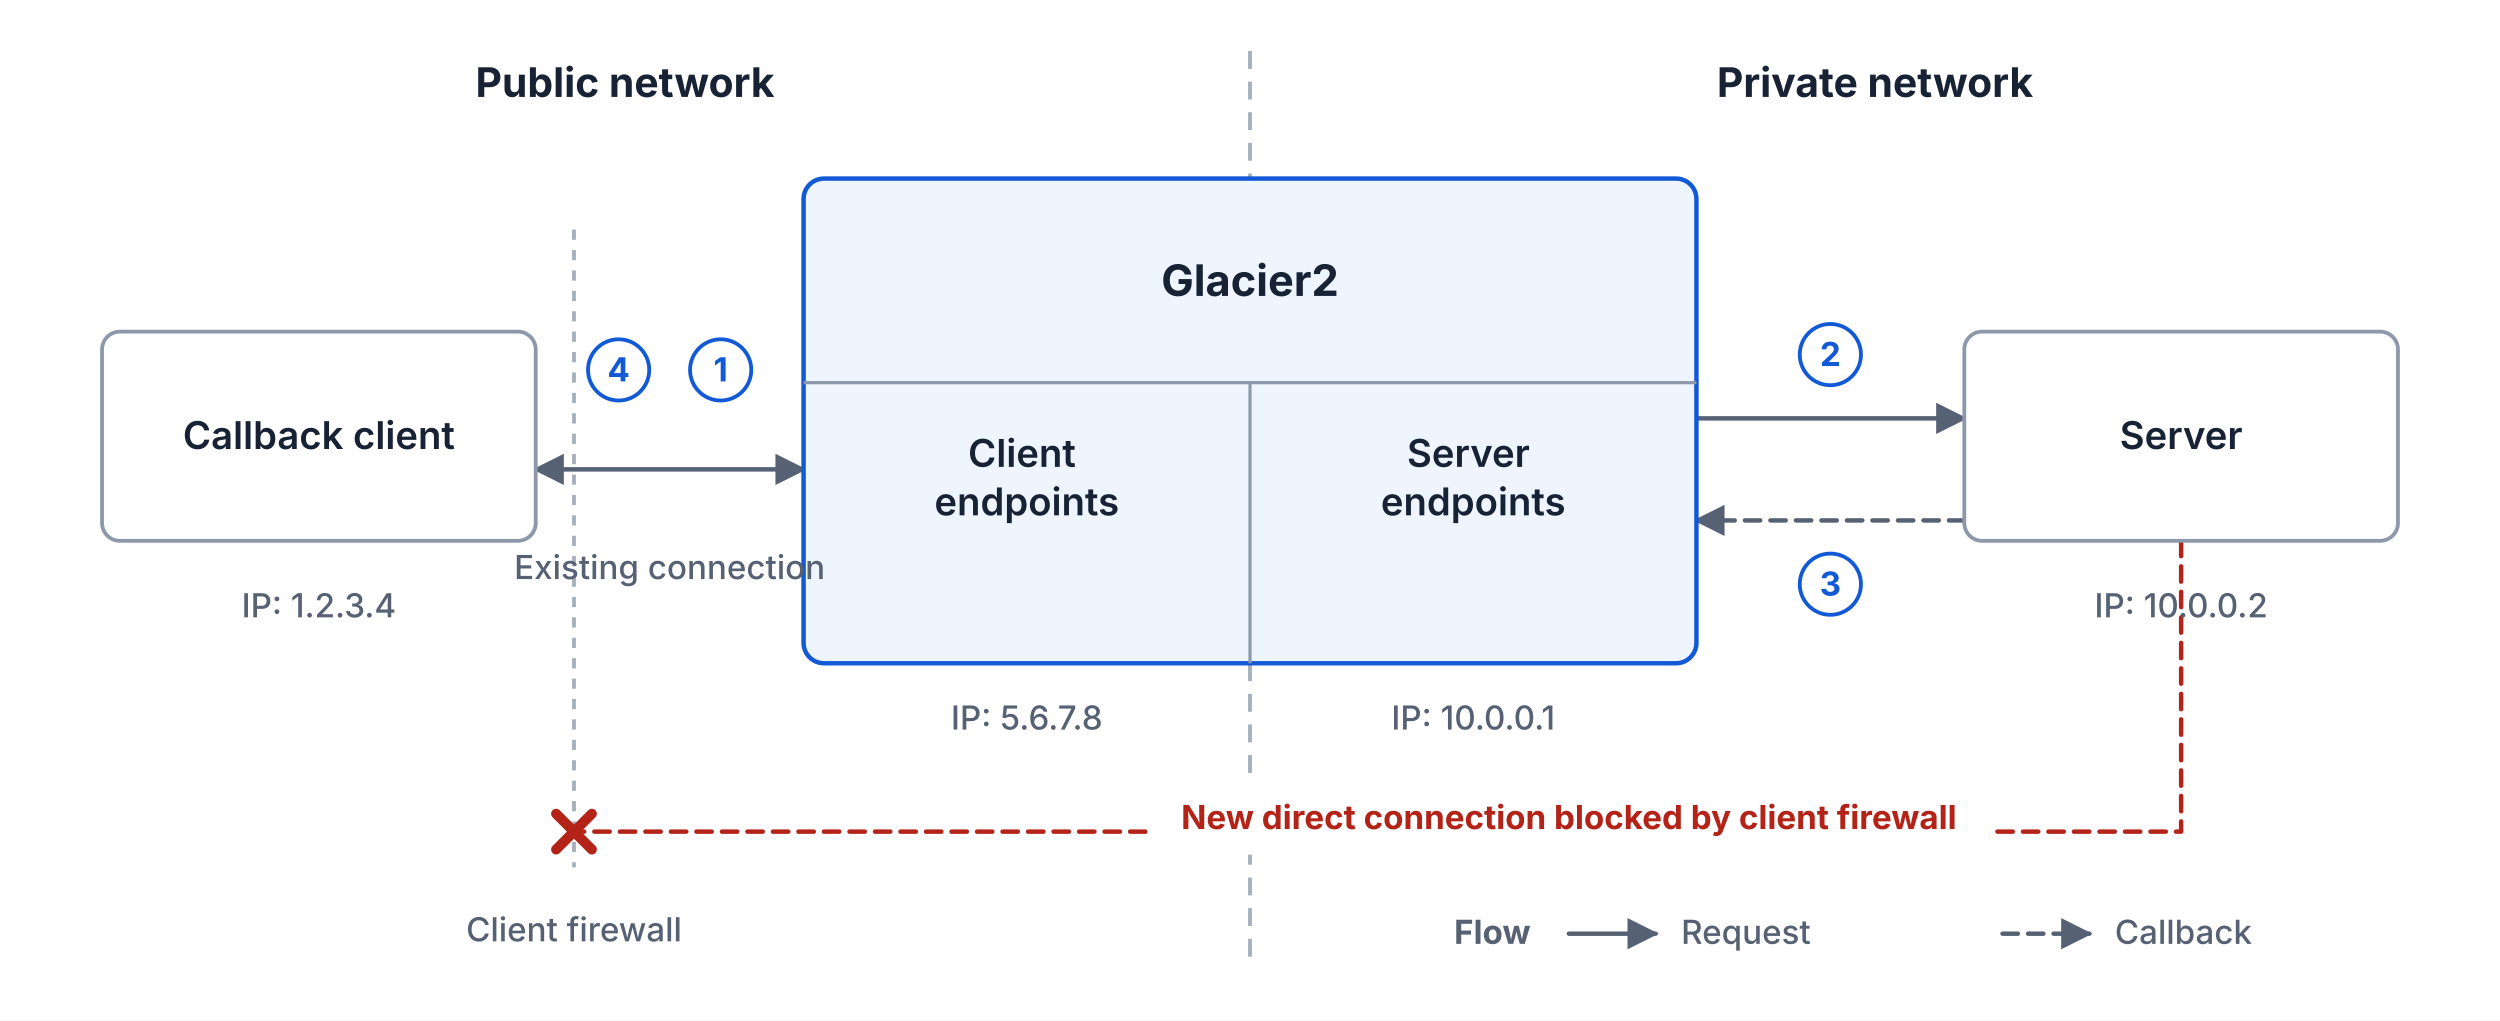
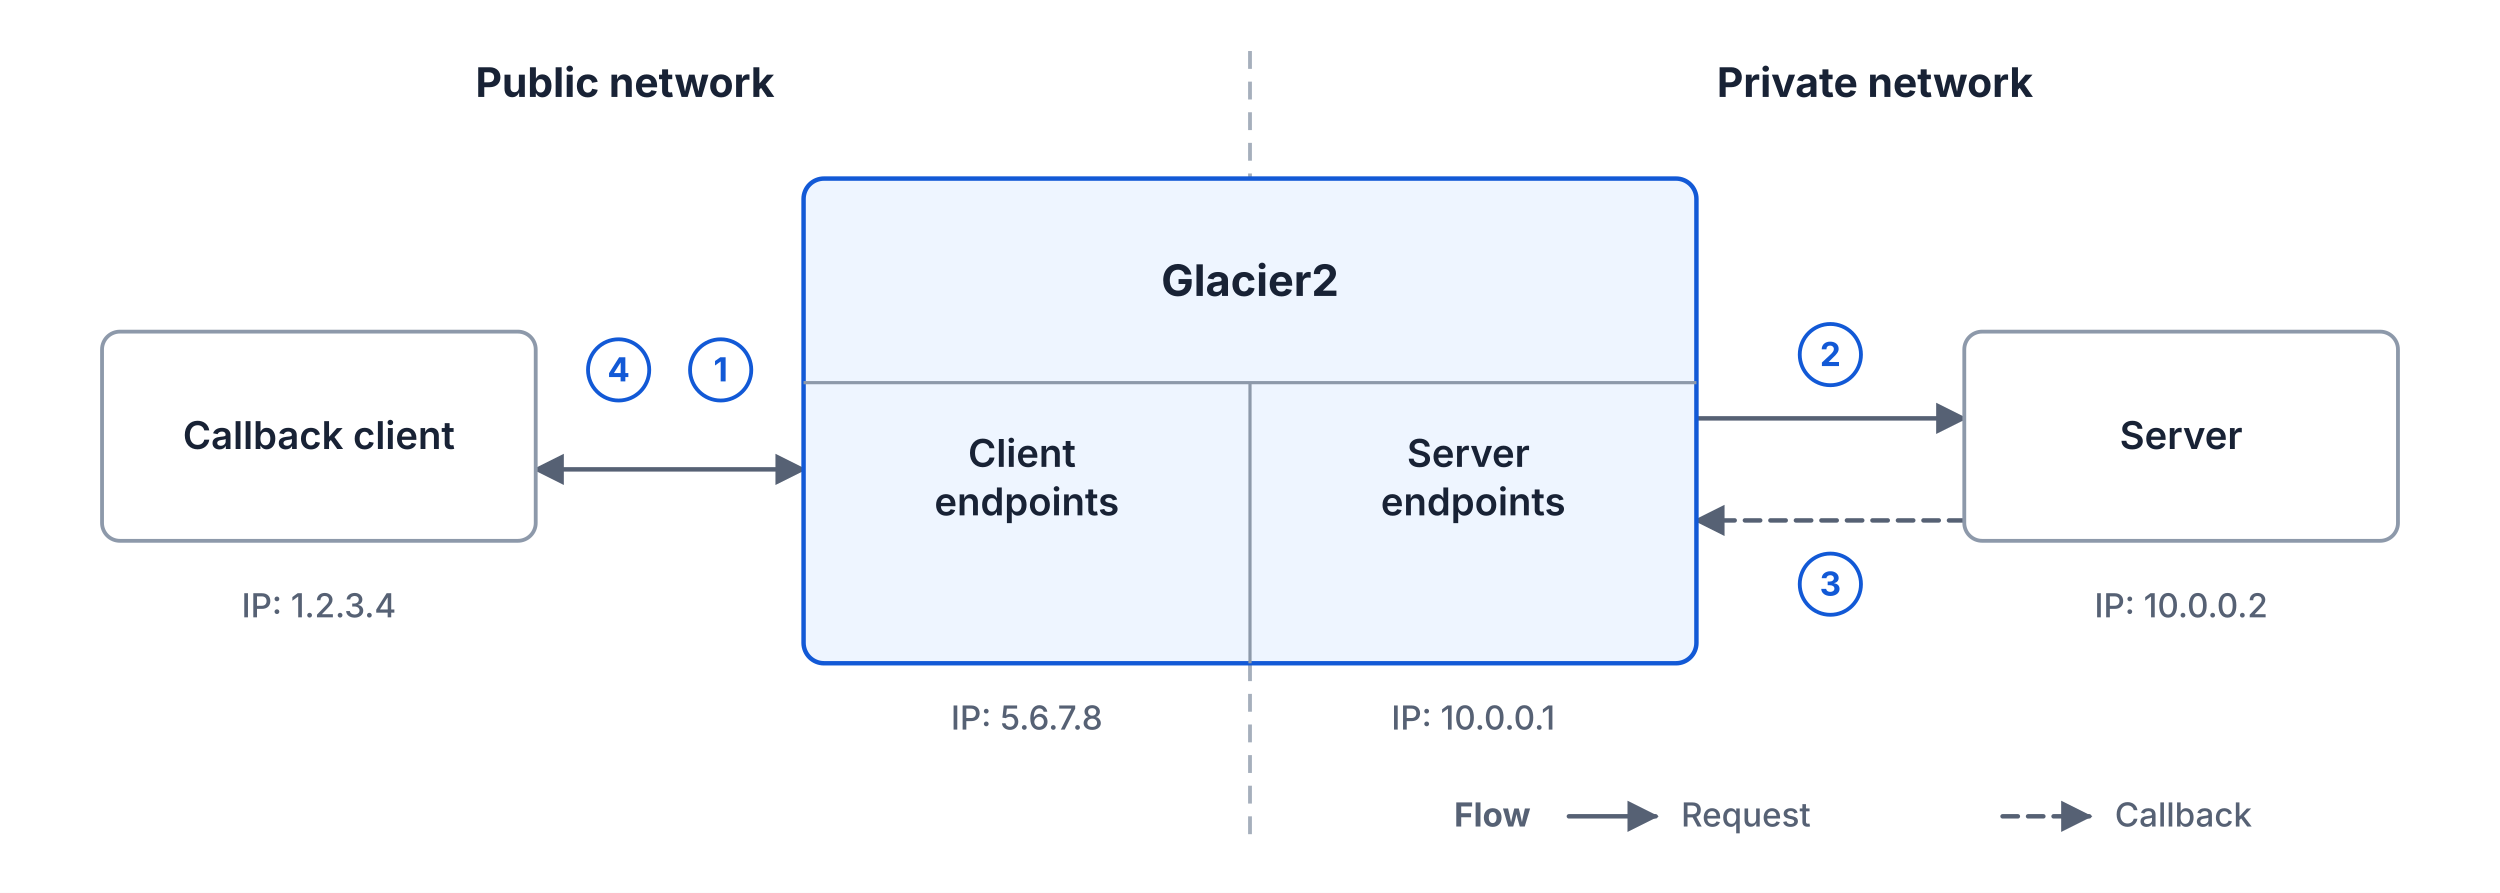
- <svg xmlns="http://www.w3.org/2000/svg" viewBox="0 0 980 400" role="img" aria-labelledby="title description">
+ <svg xmlns="http://www.w3.org/2000/svg" viewBox="0 0 980 350" role="img" aria-labelledby="title description">
  <defs>
    <marker id="arrow" viewBox="0 0 8 8" refX="7.2" refY="4" markerWidth="7" markerHeight="7" orient="auto-start-reverse">
      <path d="M 0 0 L 8 4 L 0 8 Z" fill="#566174" />
-     </marker>
-     <marker id="blocked" viewBox="0 0 12 12" refX="6" refY="6" markerWidth="12" markerHeight="12" orient="auto">
-       <path d="M 2 2 L 10 10 M 10 2 L 2 10" fill="none" stroke="#b42318" stroke-linecap="round" stroke-width="2.25" />
    </marker>
    <g id="step-badge-shape">
      <circle class="step-badge" cx="0" cy="0" r="12" vector-effect="non-scaling-stroke" />
    </g>
  </defs>
  <style>
    text {
      fill: #182235;
      font-family: Inter, ui-sans-serif, system-ui, -apple-system, BlinkMacSystemFont, "Segoe UI", sans-serif;
    }

    .network-boundary {
      fill: none;
      stroke: #a6afbc;
      stroke-dasharray: 7 5;
-       stroke-width: 1.5;
-     }
- 
-     .firewall-boundary {
-       fill: none;
-       stroke: #a6afbc;
-       stroke-dasharray: 4 4;
      stroke-width: 1.5;
    }

    .component {
      fill: #ffffff;
      stroke: #8d99aa;
      stroke-width: 1.5;
    }

    .service {
      fill: #eef5ff;
      stroke: #1259d6;
      stroke-width: 1.75;
    }

    .divider {
      fill: none;
      stroke: #8d99aa;
      stroke-width: 1.25;
    }

    .connector {
      fill: none;
      stroke: #566174;
      stroke-linecap: round;
      stroke-linejoin: round;
      stroke-width: 1.75;
    }

    .one-way,
    .callback {
      marker-end: url(#arrow);
    }

    .two-way {
      marker-end: url(#arrow);
      marker-start: url(#arrow);
    }

    .callback {
      stroke-dasharray: 6 4;
    }

-     .blocked {
-       marker-end: url(#blocked);
-       stroke: #b42318;
-       stroke-dasharray: 6 4;
-       stroke-linecap: round;
-       stroke-linejoin: round;
-       stroke-width: 1.75;
-     }
- 
    .network-title {
      font-size: 16px;
      font-weight: 650;
      text-anchor: middle;
    }

    .component-label,
    .service-title {
      font-size: 15px;
      font-weight: 600;
      text-anchor: middle;
    }

    .service-title {
      font-size: 17px;
      font-weight: 650;
    }

-     .annotation,
-     .boundary-label {
+     .annotation {
      fill: #566174;
      font-size: 13px;
      font-weight: 500;
      text-anchor: middle;
    }

    .step-badge {
      fill: #ffffff;
      stroke: #1259d6;
      stroke-width: 1.5;
    }

    .step-number {
      fill: #1259d6;
      font-size: 13px;
      font-weight: 700;
      text-anchor: middle;
    }

-     .blocked-label {
-       fill: #b42318;
-       font-size: 13px;
-       font-weight: 650;
-       text-anchor: middle;
-     }
- 
    .legend-title,
    .legend-label {
      fill: #566174;
      font-size: 13px;
      font-weight: 500;
    }

    .legend-title {
      font-weight: 650;
    }
  </style>
-   <rect width="980" height="400" fill="#ffffff" />
+   <rect width="980" height="350" fill="#ffffff" />
  <g id="boundaries" aria-hidden="true">
-     <path class="network-boundary" d="M 490 20 V 380" vector-effect="non-scaling-stroke" />
-     <path class="firewall-boundary" d="M 225 90 V 340" vector-effect="non-scaling-stroke" />
+     <path class="network-boundary" d="M 490 20 V 330" vector-effect="non-scaling-stroke" />
  </g>
  <g id="connectors" aria-hidden="true">
    <path class="connector two-way" d="M 210 184 H 315" vector-effect="non-scaling-stroke" />
    <path class="connector one-way" d="M 665 164 H 770" vector-effect="non-scaling-stroke" />
    <path class="connector callback" d="M 770 204 H 665" vector-effect="non-scaling-stroke" />
-     <path class="connector blocked" d="M 855 212 V 326 H 225" vector-effect="non-scaling-stroke" />
-     <path class="connector one-way" d="M 615 366 H 649" vector-effect="non-scaling-stroke" />
-     <path class="connector callback" d="M 785 366 H 819" vector-effect="non-scaling-stroke" />
+     <path class="connector one-way" d="M 615 320 H 649" vector-effect="non-scaling-stroke" />
+     <path class="connector callback" d="M 785 320 H 819" vector-effect="non-scaling-stroke" />
  </g>
  <g id="components" aria-hidden="true">
    <rect class="component" x="40" y="130" width="170" height="82" rx="7" vector-effect="non-scaling-stroke" />
    <rect class="service" x="315" y="70" width="350" height="190" rx="8" vector-effect="non-scaling-stroke" />
    <path class="divider" d="M 315 150 H 665 M 490 150 V 260" vector-effect="non-scaling-stroke" />
    <rect class="component" x="770" y="130" width="170" height="82" rx="7" vector-effect="non-scaling-stroke" />
  </g>
  <g id="labels">
    <text class="network-title" x="245" y="38">Public network</text>
    <text class="network-title" x="735" y="38">Private network</text>
    <text class="component-label" x="125" y="176">Callback client</text>
    <text class="annotation" x="125" y="242">IP: 1.2.3.4</text>
    <text class="service-title" x="490" y="116">Glacier2</text>
    <text class="component-label" x="402.5" y="183">
      <tspan x="402.5">Client</tspan>
      <tspan x="402.5" dy="19">endpoints</tspan>
    </text>
    <text class="component-label" x="577.5" y="183">
      <tspan x="577.5">Server</tspan>
      <tspan x="577.5" dy="19">endpoints</tspan>
    </text>
    <text class="annotation" x="402.5" y="286">IP: 5.6.7.8</text>
    <text class="annotation" x="577.5" y="286">IP: 10.0.0.1</text>
    <text class="component-label" x="855" y="176">Server</text>
    <text class="annotation" x="855" y="242">IP: 10.0.0.2</text>
    <use href="#step-badge-shape" transform="translate(282.5 145)" />
    <text class="step-number" x="282.5" y="149.5">1</text>
    <use href="#step-badge-shape" transform="translate(717.5 139)" />
    <text class="step-number" x="717.5" y="143.5">2</text>
    <use href="#step-badge-shape" transform="translate(717.5 229)" />
    <text class="step-number" x="717.5" y="233.5">3</text>
    <use href="#step-badge-shape" transform="translate(242.5 145)" />
    <text class="step-number" x="242.5" y="149.5">4</text>
-     <text class="annotation" x="262.5" y="227">Existing connection</text>
-     <rect x="449" y="307" width="332" height="28" rx="14" fill="#ffffff" />
-     <text class="blocked-label" x="615" y="325">New direct connection blocked by client firewall</text>
-     <rect x="164" y="351" width="122" height="27" rx="13.5" fill="#ffffff" />
-     <text class="boundary-label" x="225" y="369">Client firewall</text>
-     <text class="legend-title" x="570" y="370">Flow</text>
-     <text class="legend-label" x="659" y="370">Request</text>
-     <text class="legend-label" x="829" y="370">Callback</text>
+     <text class="legend-title" x="570" y="324">Flow</text>
+     <text class="legend-label" x="659" y="324">Request</text>
+     <text class="legend-label" x="829" y="324">Callback</text>
  </g>
</svg>
